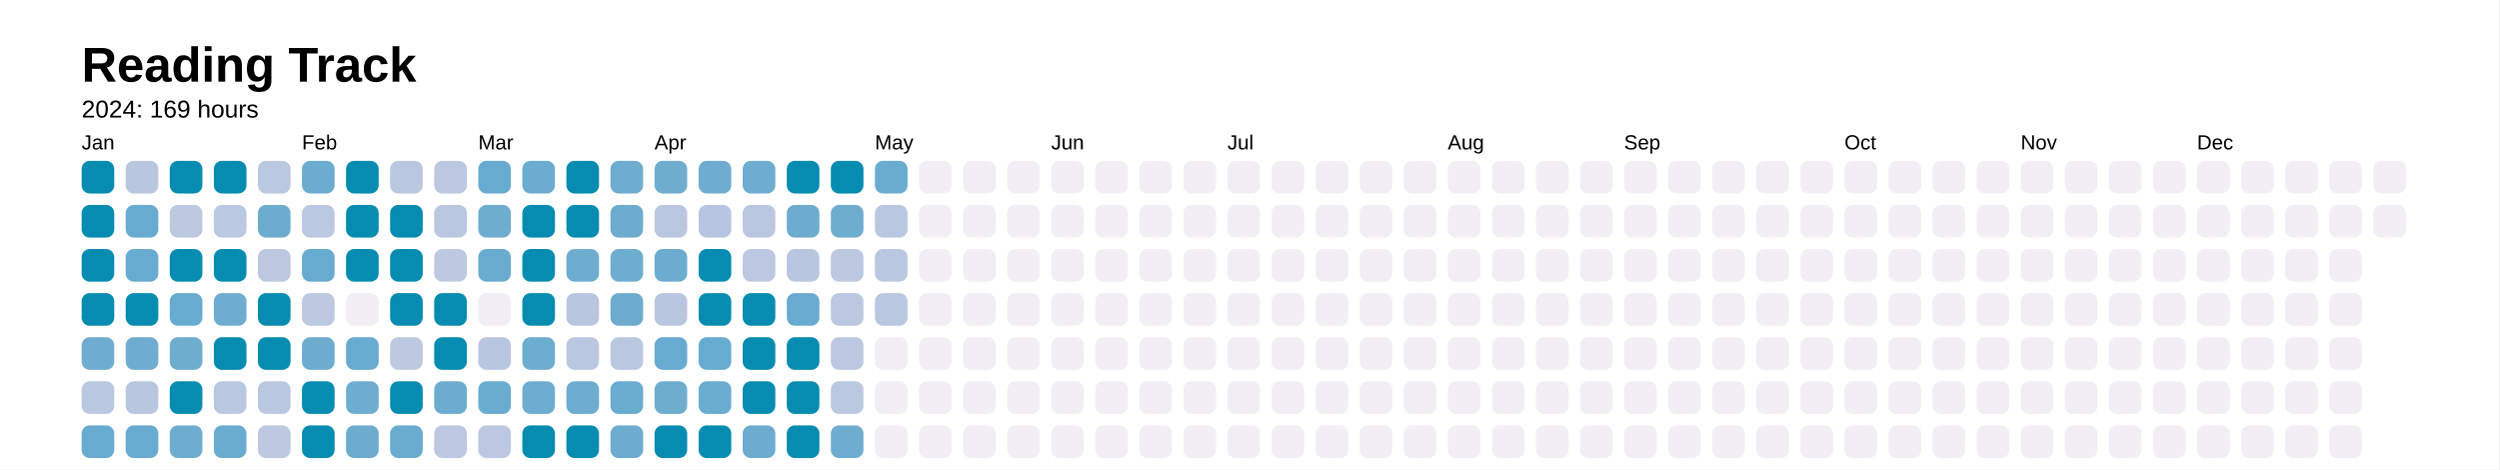
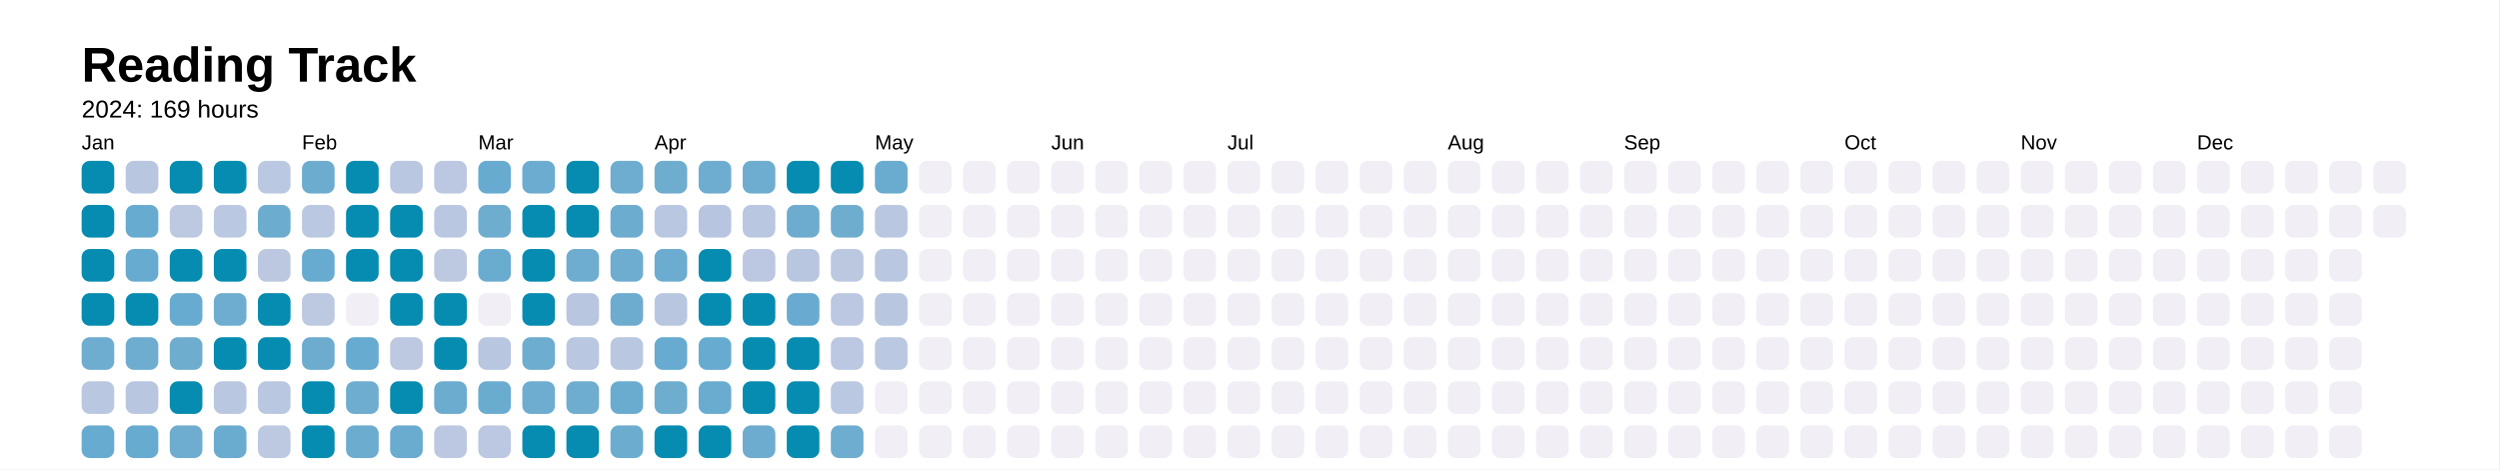
<svg xmlns="http://www.w3.org/2000/svg" baseProfile="full" height="57.5mm" version="1.1" viewBox="0,0,306.2,57.5" width="306.2mm">
  <defs />
  <rect fill="#FFFFFF" height="57.5" width="306.2" x="0" y="0" />
  <text fill="#000000" style="font-size:6px; font-family:Arial; font-weight:bold;" x="10" y="10">Reading Track</text>
  <text fill="#000000" style="font-size:3px; font-family:Arial;" x="10" y="14.4">2024: 169 hours</text>
  <text fill="#000000" style="font-size:2.5px; font-family:Arial" x="10" y="18.3">Jan</text>
  <rect fill="#058cb0" height="4" rx="1" ry="1" width="4" x="10" y="19.7" />
  <rect fill="#058cb0" height="4" rx="1" ry="1" width="4" x="10" y="25.1" />
  <rect fill="#058cb0" height="4" rx="1" ry="1" width="4" x="10" y="30.5" />
  <rect fill="#058cb0" height="4" rx="1" ry="1" width="4" x="10" y="35.9" />
  <rect fill="#6eadcf" height="4" rx="1" ry="1" width="4" x="10" y="41.3" />
  <rect fill="#bac7e0" height="4" rx="1" ry="1" width="4" x="10" y="46.7" />
  <rect fill="#67abd0" height="4" rx="1" ry="1" width="4" x="10" y="52.1" />
  <rect fill="#b8c6e0" height="4" rx="1" ry="1" width="4" x="15.4" y="19.7" />
  <rect fill="#68abd0" height="4" rx="1" ry="1" width="4" x="15.4" y="25.1" />
  <rect fill="#67abd0" height="4" rx="1" ry="1" width="4" x="15.4" y="30.5" />
  <rect fill="#058cb0" height="4" rx="1" ry="1" width="4" x="15.4" y="35.9" />
  <rect fill="#6eadcf" height="4" rx="1" ry="1" width="4" x="15.4" y="41.3" />
  <rect fill="#b9c6e0" height="4" rx="1" ry="1" width="4" x="15.4" y="46.7" />
  <rect fill="#67abd0" height="4" rx="1" ry="1" width="4" x="15.4" y="52.1" />
  <rect fill="#058cb0" height="4" rx="1" ry="1" width="4" x="20.8" y="19.7" />
  <rect fill="#bcc9e1" height="4" rx="1" ry="1" width="4" x="20.8" y="25.1" />
  <rect fill="#058cb0" height="4" rx="1" ry="1" width="4" x="20.8" y="30.5" />
  <rect fill="#68abd0" height="4" rx="1" ry="1" width="4" x="20.8" y="35.9" />
  <rect fill="#6fadcf" height="4" rx="1" ry="1" width="4" x="20.8" y="41.3" />
  <rect fill="#058cb0" height="4" rx="1" ry="1" width="4" x="20.8" y="46.7" />
  <rect fill="#6eadcf" height="4" rx="1" ry="1" width="4" x="20.8" y="52.1" />
  <rect fill="#058cb0" height="4" rx="1" ry="1" width="4" x="26.2" y="19.7" />
  <rect fill="#bbc8e1" height="4" rx="1" ry="1" width="4" x="26.2" y="25.1" />
  <rect fill="#058cb0" height="4" rx="1" ry="1" width="4" x="26.2" y="30.5" />
  <rect fill="#6eadcf" height="4" rx="1" ry="1" width="4" x="26.2" y="35.9" />
  <rect fill="#058cb0" height="4" rx="1" ry="1" width="4" x="26.2" y="41.3" />
  <rect fill="#b9c7e0" height="4" rx="1" ry="1" width="4" x="26.2" y="46.7" />
  <rect fill="#6aacd0" height="4" rx="1" ry="1" width="4" x="26.2" y="52.1" />
  <rect fill="#bbc8e1" height="4" rx="1" ry="1" width="4" x="31.6" y="19.7" />
  <rect fill="#6caccf" height="4" rx="1" ry="1" width="4" x="31.6" y="25.1" />
  <rect fill="#bbc8e0" height="4" rx="1" ry="1" width="4" x="31.6" y="30.5" />
  <rect fill="#058cb0" height="4" rx="1" ry="1" width="4" x="31.6" y="35.9" />
  <rect fill="#058cb0" height="4" rx="1" ry="1" width="4" x="31.6" y="41.3" />
  <rect fill="#bac7e0" height="4" rx="1" ry="1" width="4" x="31.6" y="46.7" />
  <rect fill="#bcc9e1" height="4" rx="1" ry="1" width="4" x="31.6" y="52.1" />
  <text fill="#000000" style="font-size:2.5px; font-family:Arial" x="37.0" y="18.3">Feb</text>
  <rect fill="#6caccf" height="4" rx="1" ry="1" width="4" x="37.0" y="19.7" />
  <rect fill="#bbc8e1" height="4" rx="1" ry="1" width="4" x="37.0" y="25.1" />
  <rect fill="#68abd0" height="4" rx="1" ry="1" width="4" x="37.0" y="30.5" />
  <rect fill="#bdc9e1" height="4" rx="1" ry="1" width="4" x="37.0" y="35.9" />
  <rect fill="#6daccf" height="4" rx="1" ry="1" width="4" x="37.0" y="41.3" />
  <rect fill="#058cb0" height="4" rx="1" ry="1" width="4" x="37.0" y="46.7" />
  <rect fill="#058cb0" height="4" rx="1" ry="1" width="4" x="37.0" y="52.1" />
  <rect fill="#058cb0" height="4" rx="1" ry="1" width="4" x="42.4" y="19.7" />
  <rect fill="#058cb0" height="4" rx="1" ry="1" width="4" x="42.4" y="25.1" />
  <rect fill="#058cb0" height="4" rx="1" ry="1" width="4" x="42.4" y="30.5" />
  <rect fill="#f1eef6" height="4" rx="1" ry="1" width="4" x="42.4" y="35.9" />
  <rect fill="#67abd0" height="4" rx="1" ry="1" width="4" x="42.4" y="41.3" />
  <rect fill="#6eadcf" height="4" rx="1" ry="1" width="4" x="42.4" y="46.7" />
  <rect fill="#6baccf" height="4" rx="1" ry="1" width="4" x="42.4" y="52.1" />
  <rect fill="#bac7e0" height="4" rx="1" ry="1" width="4" x="47.8" y="19.7" />
  <rect fill="#058cb0" height="4" rx="1" ry="1" width="4" x="47.8" y="25.1" />
  <rect fill="#058cb0" height="4" rx="1" ry="1" width="4" x="47.8" y="30.5" />
  <rect fill="#058cb0" height="4" rx="1" ry="1" width="4" x="47.8" y="35.9" />
  <rect fill="#bdc9e1" height="4" rx="1" ry="1" width="4" x="47.8" y="41.3" />
  <rect fill="#058cb0" height="4" rx="1" ry="1" width="4" x="47.8" y="46.7" />
  <rect fill="#6aacd0" height="4" rx="1" ry="1" width="4" x="47.8" y="52.1" />
  <rect fill="#bcc8e1" height="4" rx="1" ry="1" width="4" x="53.2" y="19.7" />
  <rect fill="#bac7e0" height="4" rx="1" ry="1" width="4" x="53.2" y="25.1" />
  <rect fill="#bdc9e1" height="4" rx="1" ry="1" width="4" x="53.2" y="30.5" />
  <rect fill="#058cb0" height="4" rx="1" ry="1" width="4" x="53.2" y="35.9" />
  <rect fill="#058cb0" height="4" rx="1" ry="1" width="4" x="53.2" y="41.3" />
  <rect fill="#6caccf" height="4" rx="1" ry="1" width="4" x="53.2" y="46.7" />
  <rect fill="#bcc8e1" height="4" rx="1" ry="1" width="4" x="53.2" y="52.1" />
  <text fill="#000000" style="font-size:2.5px; font-family:Arial" x="58.6" y="18.3">Mar</text>
  <rect fill="#68abd0" height="4" rx="1" ry="1" width="4" x="58.6" y="19.7" />
  <rect fill="#6fadcf" height="4" rx="1" ry="1" width="4" x="58.6" y="25.1" />
  <rect fill="#69acd0" height="4" rx="1" ry="1" width="4" x="58.6" y="30.5" />
  <rect fill="#f1eef6" height="4" rx="1" ry="1" width="4" x="58.6" y="35.9" />
  <rect fill="#b9c6e0" height="4" rx="1" ry="1" width="4" x="58.6" y="41.3" />
  <rect fill="#69acd0" height="4" rx="1" ry="1" width="4" x="58.6" y="46.7" />
  <rect fill="#bcc8e1" height="4" rx="1" ry="1" width="4" x="58.6" y="52.1" />
  <rect fill="#6bacd0" height="4" rx="1" ry="1" width="4" x="64" y="19.7" />
  <rect fill="#058cb0" height="4" rx="1" ry="1" width="4" x="64" y="25.1" />
  <rect fill="#058cb0" height="4" rx="1" ry="1" width="4" x="64" y="30.5" />
  <rect fill="#058cb0" height="4" rx="1" ry="1" width="4" x="64" y="35.9" />
  <rect fill="#6dadcf" height="4" rx="1" ry="1" width="4" x="64" y="41.3" />
  <rect fill="#6eadcf" height="4" rx="1" ry="1" width="4" x="64" y="46.7" />
  <rect fill="#058cb0" height="4" rx="1" ry="1" width="4" x="64" y="52.1" />
  <rect fill="#058cb0" height="4" rx="1" ry="1" width="4" x="69.4" y="19.7" />
  <rect fill="#058cb0" height="4" rx="1" ry="1" width="4" x="69.4" y="25.1" />
  <rect fill="#6eadcf" height="4" rx="1" ry="1" width="4" x="69.4" y="30.5" />
  <rect fill="#b9c6e0" height="4" rx="1" ry="1" width="4" x="69.4" y="35.9" />
  <rect fill="#bac7e0" height="4" rx="1" ry="1" width="4" x="69.4" y="41.3" />
  <rect fill="#6eadcf" height="4" rx="1" ry="1" width="4" x="69.4" y="46.7" />
  <rect fill="#058cb0" height="4" rx="1" ry="1" width="4" x="69.4" y="52.1" />
  <rect fill="#6eadcf" height="4" rx="1" ry="1" width="4" x="74.8" y="19.7" />
  <rect fill="#6baccf" height="4" rx="1" ry="1" width="4" x="74.8" y="25.1" />
  <rect fill="#6eadcf" height="4" rx="1" ry="1" width="4" x="74.8" y="30.5" />
  <rect fill="#6daccf" height="4" rx="1" ry="1" width="4" x="74.8" y="35.9" />
  <rect fill="#bac7e0" height="4" rx="1" ry="1" width="4" x="74.8" y="41.3" />
  <rect fill="#69acd0" height="4" rx="1" ry="1" width="4" x="74.8" y="46.7" />
  <rect fill="#6caccf" height="4" rx="1" ry="1" width="4" x="74.8" y="52.1" />
  <text fill="#000000" style="font-size:2.5px; font-family:Arial" x="80.2" y="18.3">Apr</text>
  <rect fill="#6fadcf" height="4" rx="1" ry="1" width="4" x="80.2" y="19.7" />
  <rect fill="#bac7e0" height="4" rx="1" ry="1" width="4" x="80.2" y="25.1" />
  <rect fill="#6bacd0" height="4" rx="1" ry="1" width="4" x="80.2" y="30.5" />
  <rect fill="#b8c6e0" height="4" rx="1" ry="1" width="4" x="80.2" y="35.9" />
  <rect fill="#67abd0" height="4" rx="1" ry="1" width="4" x="80.2" y="41.3" />
  <rect fill="#6fadcf" height="4" rx="1" ry="1" width="4" x="80.2" y="46.7" />
  <rect fill="#058cb0" height="4" rx="1" ry="1" width="4" x="80.2" y="52.1" />
  <rect fill="#6eadcf" height="4" rx="1" ry="1" width="4" x="85.6" y="19.7" />
  <rect fill="#b7c5e0" height="4" rx="1" ry="1" width="4" x="85.6" y="25.1" />
  <rect fill="#058cb0" height="4" rx="1" ry="1" width="4" x="85.6" y="30.5" />
  <rect fill="#058cb0" height="4" rx="1" ry="1" width="4" x="85.6" y="35.9" />
  <rect fill="#67abd0" height="4" rx="1" ry="1" width="4" x="85.6" y="41.3" />
  <rect fill="#6aacd0" height="4" rx="1" ry="1" width="4" x="85.6" y="46.7" />
  <rect fill="#058cb0" height="4" rx="1" ry="1" width="4" x="85.6" y="52.1" />
  <rect fill="#6eadcf" height="4" rx="1" ry="1" width="4" x="91" y="19.7" />
  <rect fill="#bac7e0" height="4" rx="1" ry="1" width="4" x="91" y="25.1" />
  <rect fill="#bcc8e1" height="4" rx="1" ry="1" width="4" x="91" y="30.5" />
  <rect fill="#058cb0" height="4" rx="1" ry="1" width="4" x="91" y="35.9" />
  <rect fill="#058cb0" height="4" rx="1" ry="1" width="4" x="91" y="41.3" />
  <rect fill="#058cb0" height="4" rx="1" ry="1" width="4" x="91" y="46.7" />
  <rect fill="#6daccf" height="4" rx="1" ry="1" width="4" x="91" y="52.1" />
  <rect fill="#058cb0" height="4" rx="1" ry="1" width="4" x="96.4" y="19.7" />
  <rect fill="#6daccf" height="4" rx="1" ry="1" width="4" x="96.4" y="25.1" />
  <rect fill="#b9c6e0" height="4" rx="1" ry="1" width="4" x="96.4" y="30.5" />
  <rect fill="#69abd0" height="4" rx="1" ry="1" width="4" x="96.4" y="35.9" />
  <rect fill="#058cb0" height="4" rx="1" ry="1" width="4" x="96.4" y="41.3" />
  <rect fill="#058cb0" height="4" rx="1" ry="1" width="4" x="96.4" y="46.7" />
  <rect fill="#058cb0" height="4" rx="1" ry="1" width="4" x="96.4" y="52.1" />
  <rect fill="#058cb0" height="4" rx="1" ry="1" width="4" x="101.8" y="19.7" />
  <rect fill="#6fadcf" height="4" rx="1" ry="1" width="4" x="101.8" y="25.1" />
  <rect fill="#bbc8e0" height="4" rx="1" ry="1" width="4" x="101.8" y="30.5" />
  <rect fill="#bcc8e1" height="4" rx="1" ry="1" width="4" x="101.8" y="35.9" />
  <rect fill="#bcc8e1" height="4" rx="1" ry="1" width="4" x="101.8" y="41.3" />
  <rect fill="#bbc8e1" height="4" rx="1" ry="1" width="4" x="101.8" y="46.7" />
  <rect fill="#6eadcf" height="4" rx="1" ry="1" width="4" x="101.8" y="52.1" />
  <text fill="#000000" style="font-size:2.5px; font-family:Arial" x="107.2" y="18.3">May</text>
  <rect fill="#6aacd0" height="4" rx="1" ry="1" width="4" x="107.2" y="19.7" />
  <rect fill="#bac7e0" height="4" rx="1" ry="1" width="4" x="107.2" y="25.1" />
  <rect fill="#bac7e0" height="4" rx="1" ry="1" width="4" x="107.2" y="30.5" />
-   <rect fill="#b9c7e0" height="4" rx="1" ry="1" width="4" x="107.2" y="35.9" />
-   <rect fill="#f1eef6" height="4" rx="1" ry="1" width="4" x="107.2" y="41.3" />
+   <rect fill="#b8c6e0" height="4" rx="1" ry="1" width="4" x="107.2" y="35.9" />
+   <rect fill="#bbc8e1" height="4" rx="1" ry="1" width="4" x="107.2" y="41.3" />
  <rect fill="#f1eef6" height="4" rx="1" ry="1" width="4" x="107.2" y="46.7" />
  <rect fill="#f1eef6" height="4" rx="1" ry="1" width="4" x="107.2" y="52.1" />
  <rect fill="#f1eef6" height="4" rx="1" ry="1" width="4" x="112.6" y="19.7" />
  <rect fill="#f1eef6" height="4" rx="1" ry="1" width="4" x="112.6" y="25.1" />
  <rect fill="#f1eef6" height="4" rx="1" ry="1" width="4" x="112.6" y="30.5" />
  <rect fill="#f1eef6" height="4" rx="1" ry="1" width="4" x="112.6" y="35.9" />
  <rect fill="#f1eef6" height="4" rx="1" ry="1" width="4" x="112.6" y="41.3" />
  <rect fill="#f1eef6" height="4" rx="1" ry="1" width="4" x="112.6" y="46.7" />
  <rect fill="#f1eef6" height="4" rx="1" ry="1" width="4" x="112.6" y="52.1" />
  <rect fill="#f1eef6" height="4" rx="1" ry="1" width="4" x="118" y="19.7" />
  <rect fill="#f1eef6" height="4" rx="1" ry="1" width="4" x="118" y="25.1" />
  <rect fill="#f1eef6" height="4" rx="1" ry="1" width="4" x="118" y="30.5" />
  <rect fill="#f1eef6" height="4" rx="1" ry="1" width="4" x="118" y="35.9" />
  <rect fill="#f1eef6" height="4" rx="1" ry="1" width="4" x="118" y="41.3" />
  <rect fill="#f1eef6" height="4" rx="1" ry="1" width="4" x="118" y="46.7" />
  <rect fill="#f1eef6" height="4" rx="1" ry="1" width="4" x="118" y="52.1" />
  <rect fill="#f1eef6" height="4" rx="1" ry="1" width="4" x="123.4" y="19.7" />
  <rect fill="#f1eef6" height="4" rx="1" ry="1" width="4" x="123.4" y="25.1" />
  <rect fill="#f1eef6" height="4" rx="1" ry="1" width="4" x="123.4" y="30.5" />
  <rect fill="#f1eef6" height="4" rx="1" ry="1" width="4" x="123.4" y="35.9" />
  <rect fill="#f1eef6" height="4" rx="1" ry="1" width="4" x="123.4" y="41.3" />
  <rect fill="#f1eef6" height="4" rx="1" ry="1" width="4" x="123.4" y="46.7" />
  <rect fill="#f1eef6" height="4" rx="1" ry="1" width="4" x="123.4" y="52.1" />
  <text fill="#000000" style="font-size:2.5px; font-family:Arial" x="128.8" y="18.3">Jun</text>
  <rect fill="#f1eef6" height="4" rx="1" ry="1" width="4" x="128.8" y="19.7" />
  <rect fill="#f1eef6" height="4" rx="1" ry="1" width="4" x="128.8" y="25.1" />
  <rect fill="#f1eef6" height="4" rx="1" ry="1" width="4" x="128.8" y="30.5" />
  <rect fill="#f1eef6" height="4" rx="1" ry="1" width="4" x="128.8" y="35.9" />
  <rect fill="#f1eef6" height="4" rx="1" ry="1" width="4" x="128.8" y="41.3" />
  <rect fill="#f1eef6" height="4" rx="1" ry="1" width="4" x="128.8" y="46.7" />
  <rect fill="#f1eef6" height="4" rx="1" ry="1" width="4" x="128.8" y="52.1" />
  <rect fill="#f1eef6" height="4" rx="1" ry="1" width="4" x="134.2" y="19.7" />
  <rect fill="#f1eef6" height="4" rx="1" ry="1" width="4" x="134.2" y="25.1" />
  <rect fill="#f1eef6" height="4" rx="1" ry="1" width="4" x="134.2" y="30.5" />
  <rect fill="#f1eef6" height="4" rx="1" ry="1" width="4" x="134.2" y="35.9" />
  <rect fill="#f1eef6" height="4" rx="1" ry="1" width="4" x="134.2" y="41.3" />
  <rect fill="#f1eef6" height="4" rx="1" ry="1" width="4" x="134.2" y="46.7" />
  <rect fill="#f1eef6" height="4" rx="1" ry="1" width="4" x="134.2" y="52.1" />
  <rect fill="#f1eef6" height="4" rx="1" ry="1" width="4" x="139.6" y="19.7" />
  <rect fill="#f1eef6" height="4" rx="1" ry="1" width="4" x="139.6" y="25.1" />
  <rect fill="#f1eef6" height="4" rx="1" ry="1" width="4" x="139.6" y="30.5" />
  <rect fill="#f1eef6" height="4" rx="1" ry="1" width="4" x="139.6" y="35.9" />
  <rect fill="#f1eef6" height="4" rx="1" ry="1" width="4" x="139.6" y="41.3" />
  <rect fill="#f1eef6" height="4" rx="1" ry="1" width="4" x="139.6" y="46.7" />
  <rect fill="#f1eef6" height="4" rx="1" ry="1" width="4" x="139.6" y="52.1" />
  <rect fill="#f1eef6" height="4" rx="1" ry="1" width="4" x="145" y="19.7" />
  <rect fill="#f1eef6" height="4" rx="1" ry="1" width="4" x="145" y="25.1" />
  <rect fill="#f1eef6" height="4" rx="1" ry="1" width="4" x="145" y="30.5" />
  <rect fill="#f1eef6" height="4" rx="1" ry="1" width="4" x="145" y="35.9" />
  <rect fill="#f1eef6" height="4" rx="1" ry="1" width="4" x="145" y="41.3" />
  <rect fill="#f1eef6" height="4" rx="1" ry="1" width="4" x="145" y="46.7" />
  <rect fill="#f1eef6" height="4" rx="1" ry="1" width="4" x="145" y="52.1" />
  <text fill="#000000" style="font-size:2.5px; font-family:Arial" x="150.4" y="18.3">Jul</text>
  <rect fill="#f1eef6" height="4" rx="1" ry="1" width="4" x="150.4" y="19.7" />
  <rect fill="#f1eef6" height="4" rx="1" ry="1" width="4" x="150.4" y="25.1" />
  <rect fill="#f1eef6" height="4" rx="1" ry="1" width="4" x="150.4" y="30.5" />
  <rect fill="#f1eef6" height="4" rx="1" ry="1" width="4" x="150.4" y="35.9" />
  <rect fill="#f1eef6" height="4" rx="1" ry="1" width="4" x="150.4" y="41.3" />
  <rect fill="#f1eef6" height="4" rx="1" ry="1" width="4" x="150.4" y="46.7" />
  <rect fill="#f1eef6" height="4" rx="1" ry="1" width="4" x="150.4" y="52.1" />
  <rect fill="#f1eef6" height="4" rx="1" ry="1" width="4" x="155.8" y="19.7" />
  <rect fill="#f1eef6" height="4" rx="1" ry="1" width="4" x="155.8" y="25.1" />
  <rect fill="#f1eef6" height="4" rx="1" ry="1" width="4" x="155.8" y="30.5" />
  <rect fill="#f1eef6" height="4" rx="1" ry="1" width="4" x="155.8" y="35.9" />
  <rect fill="#f1eef6" height="4" rx="1" ry="1" width="4" x="155.8" y="41.3" />
  <rect fill="#f1eef6" height="4" rx="1" ry="1" width="4" x="155.8" y="46.7" />
  <rect fill="#f1eef6" height="4" rx="1" ry="1" width="4" x="155.8" y="52.1" />
  <rect fill="#f1eef6" height="4" rx="1" ry="1" width="4" x="161.2" y="19.7" />
  <rect fill="#f1eef6" height="4" rx="1" ry="1" width="4" x="161.2" y="25.1" />
  <rect fill="#f1eef6" height="4" rx="1" ry="1" width="4" x="161.2" y="30.5" />
  <rect fill="#f1eef6" height="4" rx="1" ry="1" width="4" x="161.2" y="35.9" />
  <rect fill="#f1eef6" height="4" rx="1" ry="1" width="4" x="161.2" y="41.3" />
  <rect fill="#f1eef6" height="4" rx="1" ry="1" width="4" x="161.2" y="46.7" />
  <rect fill="#f1eef6" height="4" rx="1" ry="1" width="4" x="161.2" y="52.1" />
  <rect fill="#f1eef6" height="4" rx="1" ry="1" width="4" x="166.6" y="19.7" />
  <rect fill="#f1eef6" height="4" rx="1" ry="1" width="4" x="166.6" y="25.1" />
  <rect fill="#f1eef6" height="4" rx="1" ry="1" width="4" x="166.6" y="30.5" />
  <rect fill="#f1eef6" height="4" rx="1" ry="1" width="4" x="166.6" y="35.9" />
  <rect fill="#f1eef6" height="4" rx="1" ry="1" width="4" x="166.6" y="41.3" />
  <rect fill="#f1eef6" height="4" rx="1" ry="1" width="4" x="166.6" y="46.7" />
  <rect fill="#f1eef6" height="4" rx="1" ry="1" width="4" x="166.6" y="52.1" />
  <rect fill="#f1eef6" height="4" rx="1" ry="1" width="4" x="172" y="19.7" />
  <rect fill="#f1eef6" height="4" rx="1" ry="1" width="4" x="172" y="25.1" />
  <rect fill="#f1eef6" height="4" rx="1" ry="1" width="4" x="172" y="30.5" />
  <rect fill="#f1eef6" height="4" rx="1" ry="1" width="4" x="172" y="35.9" />
  <rect fill="#f1eef6" height="4" rx="1" ry="1" width="4" x="172" y="41.3" />
  <rect fill="#f1eef6" height="4" rx="1" ry="1" width="4" x="172" y="46.7" />
  <rect fill="#f1eef6" height="4" rx="1" ry="1" width="4" x="172" y="52.1" />
  <text fill="#000000" style="font-size:2.5px; font-family:Arial" x="177.4" y="18.3">Aug</text>
  <rect fill="#f1eef6" height="4" rx="1" ry="1" width="4" x="177.4" y="19.7" />
  <rect fill="#f1eef6" height="4" rx="1" ry="1" width="4" x="177.4" y="25.1" />
  <rect fill="#f1eef6" height="4" rx="1" ry="1" width="4" x="177.4" y="30.5" />
  <rect fill="#f1eef6" height="4" rx="1" ry="1" width="4" x="177.4" y="35.9" />
  <rect fill="#f1eef6" height="4" rx="1" ry="1" width="4" x="177.4" y="41.3" />
  <rect fill="#f1eef6" height="4" rx="1" ry="1" width="4" x="177.4" y="46.7" />
  <rect fill="#f1eef6" height="4" rx="1" ry="1" width="4" x="177.4" y="52.1" />
  <rect fill="#f1eef6" height="4" rx="1" ry="1" width="4" x="182.8" y="19.7" />
  <rect fill="#f1eef6" height="4" rx="1" ry="1" width="4" x="182.8" y="25.1" />
  <rect fill="#f1eef6" height="4" rx="1" ry="1" width="4" x="182.8" y="30.5" />
  <rect fill="#f1eef6" height="4" rx="1" ry="1" width="4" x="182.8" y="35.9" />
  <rect fill="#f1eef6" height="4" rx="1" ry="1" width="4" x="182.8" y="41.3" />
  <rect fill="#f1eef6" height="4" rx="1" ry="1" width="4" x="182.8" y="46.7" />
  <rect fill="#f1eef6" height="4" rx="1" ry="1" width="4" x="182.8" y="52.1" />
  <rect fill="#f1eef6" height="4" rx="1" ry="1" width="4" x="188.2" y="19.7" />
  <rect fill="#f1eef6" height="4" rx="1" ry="1" width="4" x="188.2" y="25.1" />
  <rect fill="#f1eef6" height="4" rx="1" ry="1" width="4" x="188.2" y="30.5" />
  <rect fill="#f1eef6" height="4" rx="1" ry="1" width="4" x="188.2" y="35.9" />
  <rect fill="#f1eef6" height="4" rx="1" ry="1" width="4" x="188.2" y="41.3" />
  <rect fill="#f1eef6" height="4" rx="1" ry="1" width="4" x="188.2" y="46.7" />
  <rect fill="#f1eef6" height="4" rx="1" ry="1" width="4" x="188.2" y="52.1" />
  <rect fill="#f1eef6" height="4" rx="1" ry="1" width="4" x="193.6" y="19.7" />
  <rect fill="#f1eef6" height="4" rx="1" ry="1" width="4" x="193.6" y="25.1" />
  <rect fill="#f1eef6" height="4" rx="1" ry="1" width="4" x="193.6" y="30.5" />
  <rect fill="#f1eef6" height="4" rx="1" ry="1" width="4" x="193.6" y="35.9" />
  <rect fill="#f1eef6" height="4" rx="1" ry="1" width="4" x="193.6" y="41.3" />
  <rect fill="#f1eef6" height="4" rx="1" ry="1" width="4" x="193.6" y="46.7" />
  <rect fill="#f1eef6" height="4" rx="1" ry="1" width="4" x="193.6" y="52.1" />
  <text fill="#000000" style="font-size:2.5px; font-family:Arial" x="199" y="18.3">Sep</text>
  <rect fill="#f1eef6" height="4" rx="1" ry="1" width="4" x="199" y="19.7" />
  <rect fill="#f1eef6" height="4" rx="1" ry="1" width="4" x="199" y="25.1" />
  <rect fill="#f1eef6" height="4" rx="1" ry="1" width="4" x="199" y="30.5" />
  <rect fill="#f1eef6" height="4" rx="1" ry="1" width="4" x="199" y="35.9" />
  <rect fill="#f1eef6" height="4" rx="1" ry="1" width="4" x="199" y="41.3" />
  <rect fill="#f1eef6" height="4" rx="1" ry="1" width="4" x="199" y="46.7" />
  <rect fill="#f1eef6" height="4" rx="1" ry="1" width="4" x="199" y="52.1" />
  <rect fill="#f1eef6" height="4" rx="1" ry="1" width="4" x="204.4" y="19.7" />
  <rect fill="#f1eef6" height="4" rx="1" ry="1" width="4" x="204.4" y="25.1" />
  <rect fill="#f1eef6" height="4" rx="1" ry="1" width="4" x="204.4" y="30.5" />
  <rect fill="#f1eef6" height="4" rx="1" ry="1" width="4" x="204.4" y="35.9" />
  <rect fill="#f1eef6" height="4" rx="1" ry="1" width="4" x="204.4" y="41.3" />
  <rect fill="#f1eef6" height="4" rx="1" ry="1" width="4" x="204.4" y="46.7" />
  <rect fill="#f1eef6" height="4" rx="1" ry="1" width="4" x="204.4" y="52.1" />
  <rect fill="#f1eef6" height="4" rx="1" ry="1" width="4" x="209.8" y="19.7" />
  <rect fill="#f1eef6" height="4" rx="1" ry="1" width="4" x="209.8" y="25.1" />
  <rect fill="#f1eef6" height="4" rx="1" ry="1" width="4" x="209.8" y="30.5" />
  <rect fill="#f1eef6" height="4" rx="1" ry="1" width="4" x="209.8" y="35.9" />
  <rect fill="#f1eef6" height="4" rx="1" ry="1" width="4" x="209.8" y="41.3" />
  <rect fill="#f1eef6" height="4" rx="1" ry="1" width="4" x="209.8" y="46.7" />
  <rect fill="#f1eef6" height="4" rx="1" ry="1" width="4" x="209.8" y="52.1" />
  <rect fill="#f1eef6" height="4" rx="1" ry="1" width="4" x="215.2" y="19.7" />
  <rect fill="#f1eef6" height="4" rx="1" ry="1" width="4" x="215.2" y="25.1" />
  <rect fill="#f1eef6" height="4" rx="1" ry="1" width="4" x="215.2" y="30.5" />
  <rect fill="#f1eef6" height="4" rx="1" ry="1" width="4" x="215.2" y="35.9" />
  <rect fill="#f1eef6" height="4" rx="1" ry="1" width="4" x="215.2" y="41.3" />
  <rect fill="#f1eef6" height="4" rx="1" ry="1" width="4" x="215.2" y="46.7" />
  <rect fill="#f1eef6" height="4" rx="1" ry="1" width="4" x="215.2" y="52.1" />
  <rect fill="#f1eef6" height="4" rx="1" ry="1" width="4" x="220.6" y="19.7" />
  <rect fill="#f1eef6" height="4" rx="1" ry="1" width="4" x="220.6" y="25.1" />
  <rect fill="#f1eef6" height="4" rx="1" ry="1" width="4" x="220.6" y="30.5" />
  <rect fill="#f1eef6" height="4" rx="1" ry="1" width="4" x="220.6" y="35.9" />
  <rect fill="#f1eef6" height="4" rx="1" ry="1" width="4" x="220.6" y="41.3" />
  <rect fill="#f1eef6" height="4" rx="1" ry="1" width="4" x="220.6" y="46.7" />
  <rect fill="#f1eef6" height="4" rx="1" ry="1" width="4" x="220.6" y="52.1" />
  <text fill="#000000" style="font-size:2.5px; font-family:Arial" x="226" y="18.3">Oct</text>
  <rect fill="#f1eef6" height="4" rx="1" ry="1" width="4" x="226" y="19.7" />
  <rect fill="#f1eef6" height="4" rx="1" ry="1" width="4" x="226" y="25.1" />
  <rect fill="#f1eef6" height="4" rx="1" ry="1" width="4" x="226" y="30.5" />
  <rect fill="#f1eef6" height="4" rx="1" ry="1" width="4" x="226" y="35.9" />
  <rect fill="#f1eef6" height="4" rx="1" ry="1" width="4" x="226" y="41.3" />
  <rect fill="#f1eef6" height="4" rx="1" ry="1" width="4" x="226" y="46.7" />
  <rect fill="#f1eef6" height="4" rx="1" ry="1" width="4" x="226" y="52.1" />
  <rect fill="#f1eef6" height="4" rx="1" ry="1" width="4" x="231.4" y="19.7" />
  <rect fill="#f1eef6" height="4" rx="1" ry="1" width="4" x="231.4" y="25.1" />
  <rect fill="#f1eef6" height="4" rx="1" ry="1" width="4" x="231.4" y="30.5" />
  <rect fill="#f1eef6" height="4" rx="1" ry="1" width="4" x="231.4" y="35.9" />
  <rect fill="#f1eef6" height="4" rx="1" ry="1" width="4" x="231.4" y="41.3" />
  <rect fill="#f1eef6" height="4" rx="1" ry="1" width="4" x="231.4" y="46.7" />
  <rect fill="#f1eef6" height="4" rx="1" ry="1" width="4" x="231.4" y="52.1" />
  <rect fill="#f1eef6" height="4" rx="1" ry="1" width="4" x="236.8" y="19.7" />
  <rect fill="#f1eef6" height="4" rx="1" ry="1" width="4" x="236.8" y="25.1" />
  <rect fill="#f1eef6" height="4" rx="1" ry="1" width="4" x="236.8" y="30.5" />
  <rect fill="#f1eef6" height="4" rx="1" ry="1" width="4" x="236.8" y="35.9" />
  <rect fill="#f1eef6" height="4" rx="1" ry="1" width="4" x="236.8" y="41.3" />
  <rect fill="#f1eef6" height="4" rx="1" ry="1" width="4" x="236.8" y="46.7" />
  <rect fill="#f1eef6" height="4" rx="1" ry="1" width="4" x="236.8" y="52.1" />
  <rect fill="#f1eef6" height="4" rx="1" ry="1" width="4" x="242.2" y="19.7" />
  <rect fill="#f1eef6" height="4" rx="1" ry="1" width="4" x="242.2" y="25.1" />
  <rect fill="#f1eef6" height="4" rx="1" ry="1" width="4" x="242.2" y="30.5" />
  <rect fill="#f1eef6" height="4" rx="1" ry="1" width="4" x="242.2" y="35.9" />
  <rect fill="#f1eef6" height="4" rx="1" ry="1" width="4" x="242.2" y="41.3" />
  <rect fill="#f1eef6" height="4" rx="1" ry="1" width="4" x="242.2" y="46.7" />
  <rect fill="#f1eef6" height="4" rx="1" ry="1" width="4" x="242.2" y="52.1" />
  <text fill="#000000" style="font-size:2.5px; font-family:Arial" x="247.6" y="18.3">Nov</text>
  <rect fill="#f1eef6" height="4" rx="1" ry="1" width="4" x="247.6" y="19.7" />
  <rect fill="#f1eef6" height="4" rx="1" ry="1" width="4" x="247.6" y="25.1" />
  <rect fill="#f1eef6" height="4" rx="1" ry="1" width="4" x="247.6" y="30.5" />
  <rect fill="#f1eef6" height="4" rx="1" ry="1" width="4" x="247.6" y="35.9" />
  <rect fill="#f1eef6" height="4" rx="1" ry="1" width="4" x="247.6" y="41.3" />
  <rect fill="#f1eef6" height="4" rx="1" ry="1" width="4" x="247.6" y="46.7" />
  <rect fill="#f1eef6" height="4" rx="1" ry="1" width="4" x="247.6" y="52.1" />
  <rect fill="#f1eef6" height="4" rx="1" ry="1" width="4" x="253" y="19.7" />
  <rect fill="#f1eef6" height="4" rx="1" ry="1" width="4" x="253" y="25.1" />
  <rect fill="#f1eef6" height="4" rx="1" ry="1" width="4" x="253" y="30.5" />
  <rect fill="#f1eef6" height="4" rx="1" ry="1" width="4" x="253" y="35.9" />
  <rect fill="#f1eef6" height="4" rx="1" ry="1" width="4" x="253" y="41.3" />
  <rect fill="#f1eef6" height="4" rx="1" ry="1" width="4" x="253" y="46.7" />
  <rect fill="#f1eef6" height="4" rx="1" ry="1" width="4" x="253" y="52.1" />
  <rect fill="#f1eef6" height="4" rx="1" ry="1" width="4" x="258.4" y="19.7" />
  <rect fill="#f1eef6" height="4" rx="1" ry="1" width="4" x="258.4" y="25.1" />
  <rect fill="#f1eef6" height="4" rx="1" ry="1" width="4" x="258.4" y="30.5" />
  <rect fill="#f1eef6" height="4" rx="1" ry="1" width="4" x="258.4" y="35.9" />
  <rect fill="#f1eef6" height="4" rx="1" ry="1" width="4" x="258.4" y="41.3" />
  <rect fill="#f1eef6" height="4" rx="1" ry="1" width="4" x="258.4" y="46.7" />
  <rect fill="#f1eef6" height="4" rx="1" ry="1" width="4" x="258.4" y="52.1" />
  <rect fill="#f1eef6" height="4" rx="1" ry="1" width="4" x="263.8" y="19.7" />
  <rect fill="#f1eef6" height="4" rx="1" ry="1" width="4" x="263.8" y="25.1" />
  <rect fill="#f1eef6" height="4" rx="1" ry="1" width="4" x="263.8" y="30.5" />
  <rect fill="#f1eef6" height="4" rx="1" ry="1" width="4" x="263.8" y="35.9" />
  <rect fill="#f1eef6" height="4" rx="1" ry="1" width="4" x="263.8" y="41.3" />
  <rect fill="#f1eef6" height="4" rx="1" ry="1" width="4" x="263.8" y="46.7" />
  <rect fill="#f1eef6" height="4" rx="1" ry="1" width="4" x="263.8" y="52.1" />
  <text fill="#000000" style="font-size:2.5px; font-family:Arial" x="269.2" y="18.3">Dec</text>
  <rect fill="#f1eef6" height="4" rx="1" ry="1" width="4" x="269.2" y="19.7" />
  <rect fill="#f1eef6" height="4" rx="1" ry="1" width="4" x="269.2" y="25.1" />
  <rect fill="#f1eef6" height="4" rx="1" ry="1" width="4" x="269.2" y="30.5" />
  <rect fill="#f1eef6" height="4" rx="1" ry="1" width="4" x="269.2" y="35.9" />
  <rect fill="#f1eef6" height="4" rx="1" ry="1" width="4" x="269.2" y="41.3" />
  <rect fill="#f1eef6" height="4" rx="1" ry="1" width="4" x="269.2" y="46.7" />
  <rect fill="#f1eef6" height="4" rx="1" ry="1" width="4" x="269.2" y="52.1" />
  <rect fill="#f1eef6" height="4" rx="1" ry="1" width="4" x="274.6" y="19.7" />
  <rect fill="#f1eef6" height="4" rx="1" ry="1" width="4" x="274.6" y="25.1" />
  <rect fill="#f1eef6" height="4" rx="1" ry="1" width="4" x="274.6" y="30.5" />
  <rect fill="#f1eef6" height="4" rx="1" ry="1" width="4" x="274.6" y="35.9" />
  <rect fill="#f1eef6" height="4" rx="1" ry="1" width="4" x="274.6" y="41.3" />
  <rect fill="#f1eef6" height="4" rx="1" ry="1" width="4" x="274.6" y="46.7" />
  <rect fill="#f1eef6" height="4" rx="1" ry="1" width="4" x="274.6" y="52.1" />
  <rect fill="#f1eef6" height="4" rx="1" ry="1" width="4" x="280" y="19.7" />
  <rect fill="#f1eef6" height="4" rx="1" ry="1" width="4" x="280" y="25.1" />
  <rect fill="#f1eef6" height="4" rx="1" ry="1" width="4" x="280" y="30.5" />
  <rect fill="#f1eef6" height="4" rx="1" ry="1" width="4" x="280" y="35.9" />
  <rect fill="#f1eef6" height="4" rx="1" ry="1" width="4" x="280" y="41.3" />
  <rect fill="#f1eef6" height="4" rx="1" ry="1" width="4" x="280" y="46.7" />
  <rect fill="#f1eef6" height="4" rx="1" ry="1" width="4" x="280" y="52.1" />
  <rect fill="#f1eef6" height="4" rx="1" ry="1" width="4" x="285.4" y="19.7" />
  <rect fill="#f1eef6" height="4" rx="1" ry="1" width="4" x="285.4" y="25.1" />
  <rect fill="#f1eef6" height="4" rx="1" ry="1" width="4" x="285.4" y="30.5" />
  <rect fill="#f1eef6" height="4" rx="1" ry="1" width="4" x="285.4" y="35.9" />
  <rect fill="#f1eef6" height="4" rx="1" ry="1" width="4" x="285.4" y="41.3" />
  <rect fill="#f1eef6" height="4" rx="1" ry="1" width="4" x="285.4" y="46.7" />
  <rect fill="#f1eef6" height="4" rx="1" ry="1" width="4" x="285.4" y="52.1" />
  <rect fill="#f1eef6" height="4" rx="1" ry="1" width="4" x="290.8" y="19.7" />
  <rect fill="#f1eef6" height="4" rx="1" ry="1" width="4" x="290.8" y="25.1" />
</svg>
